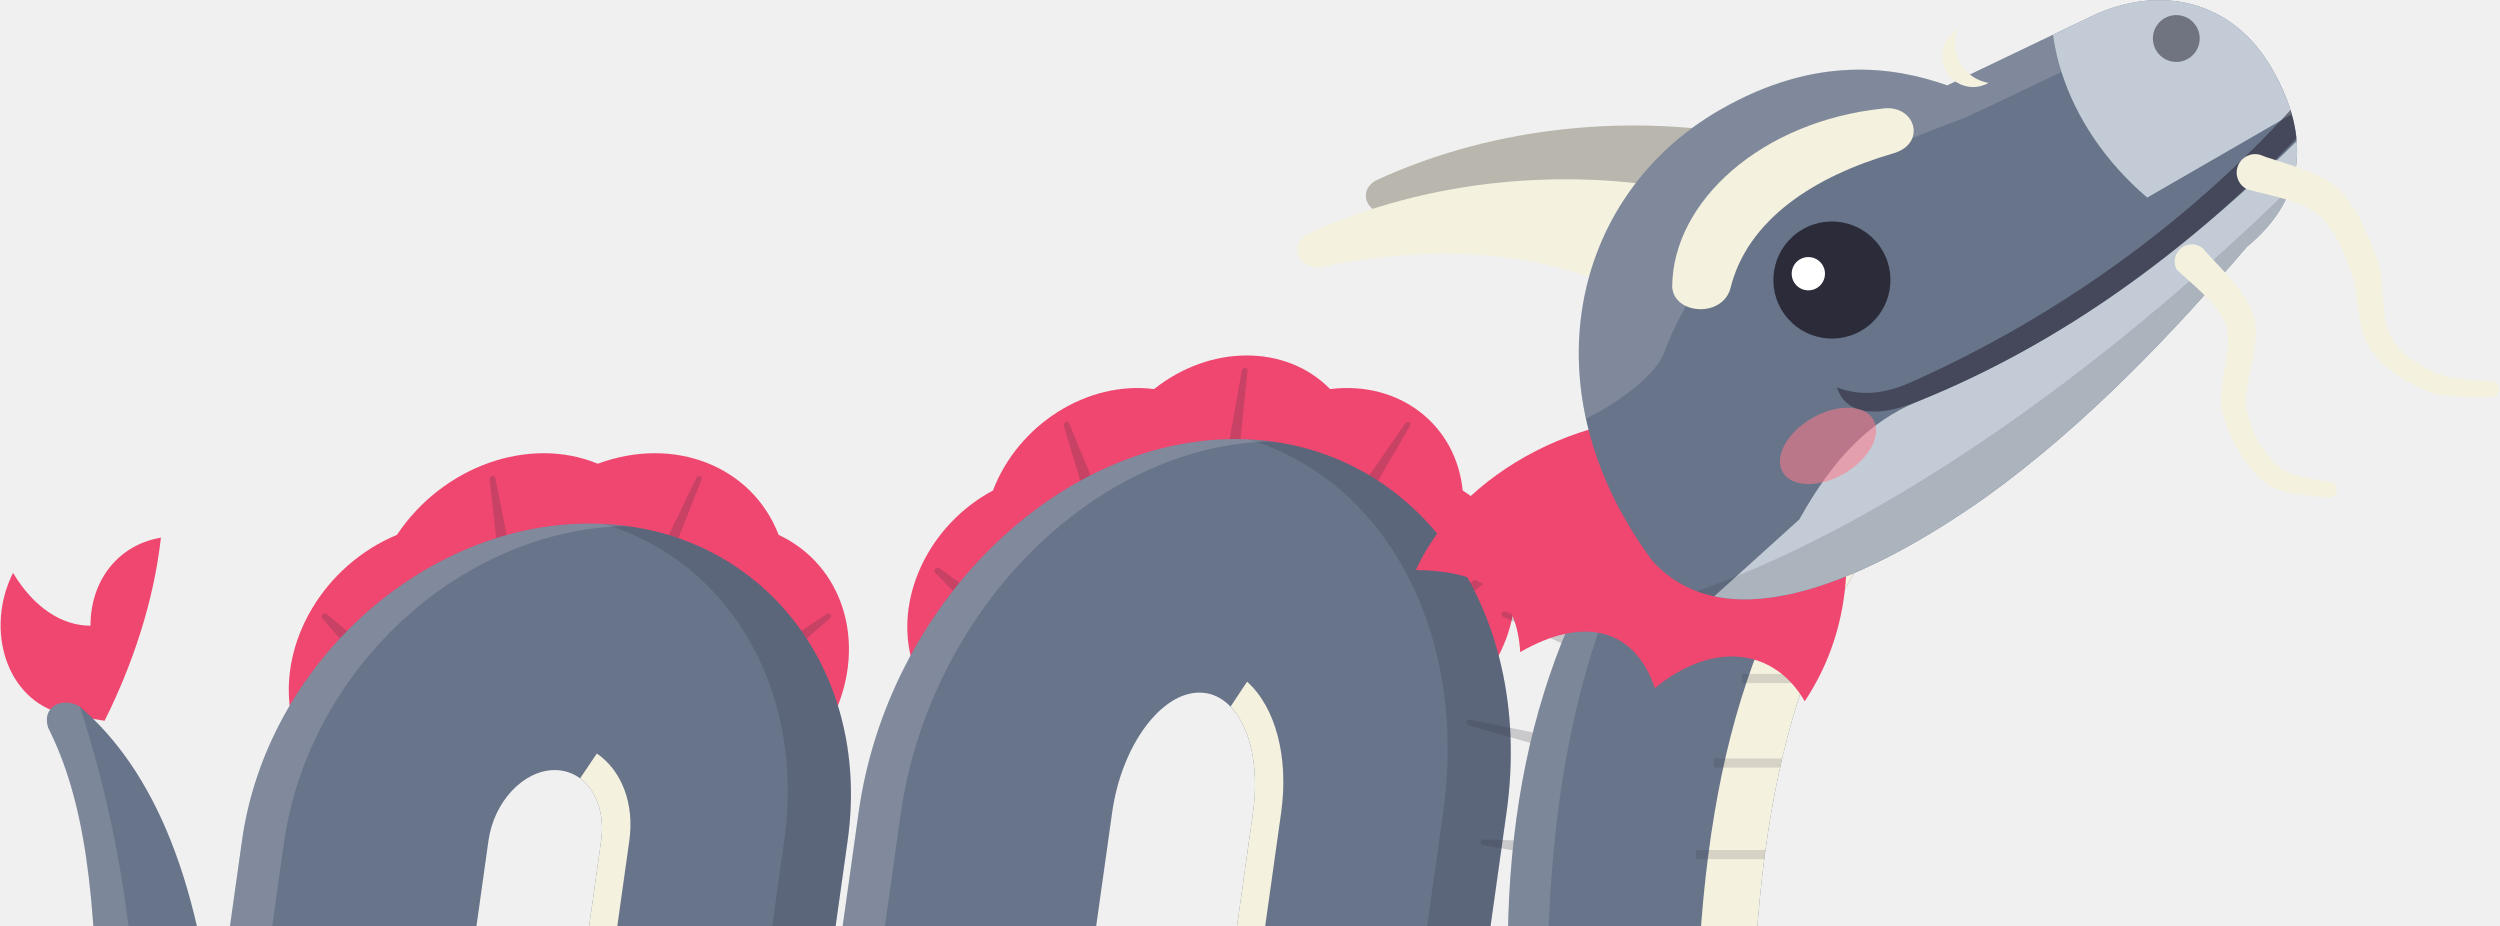
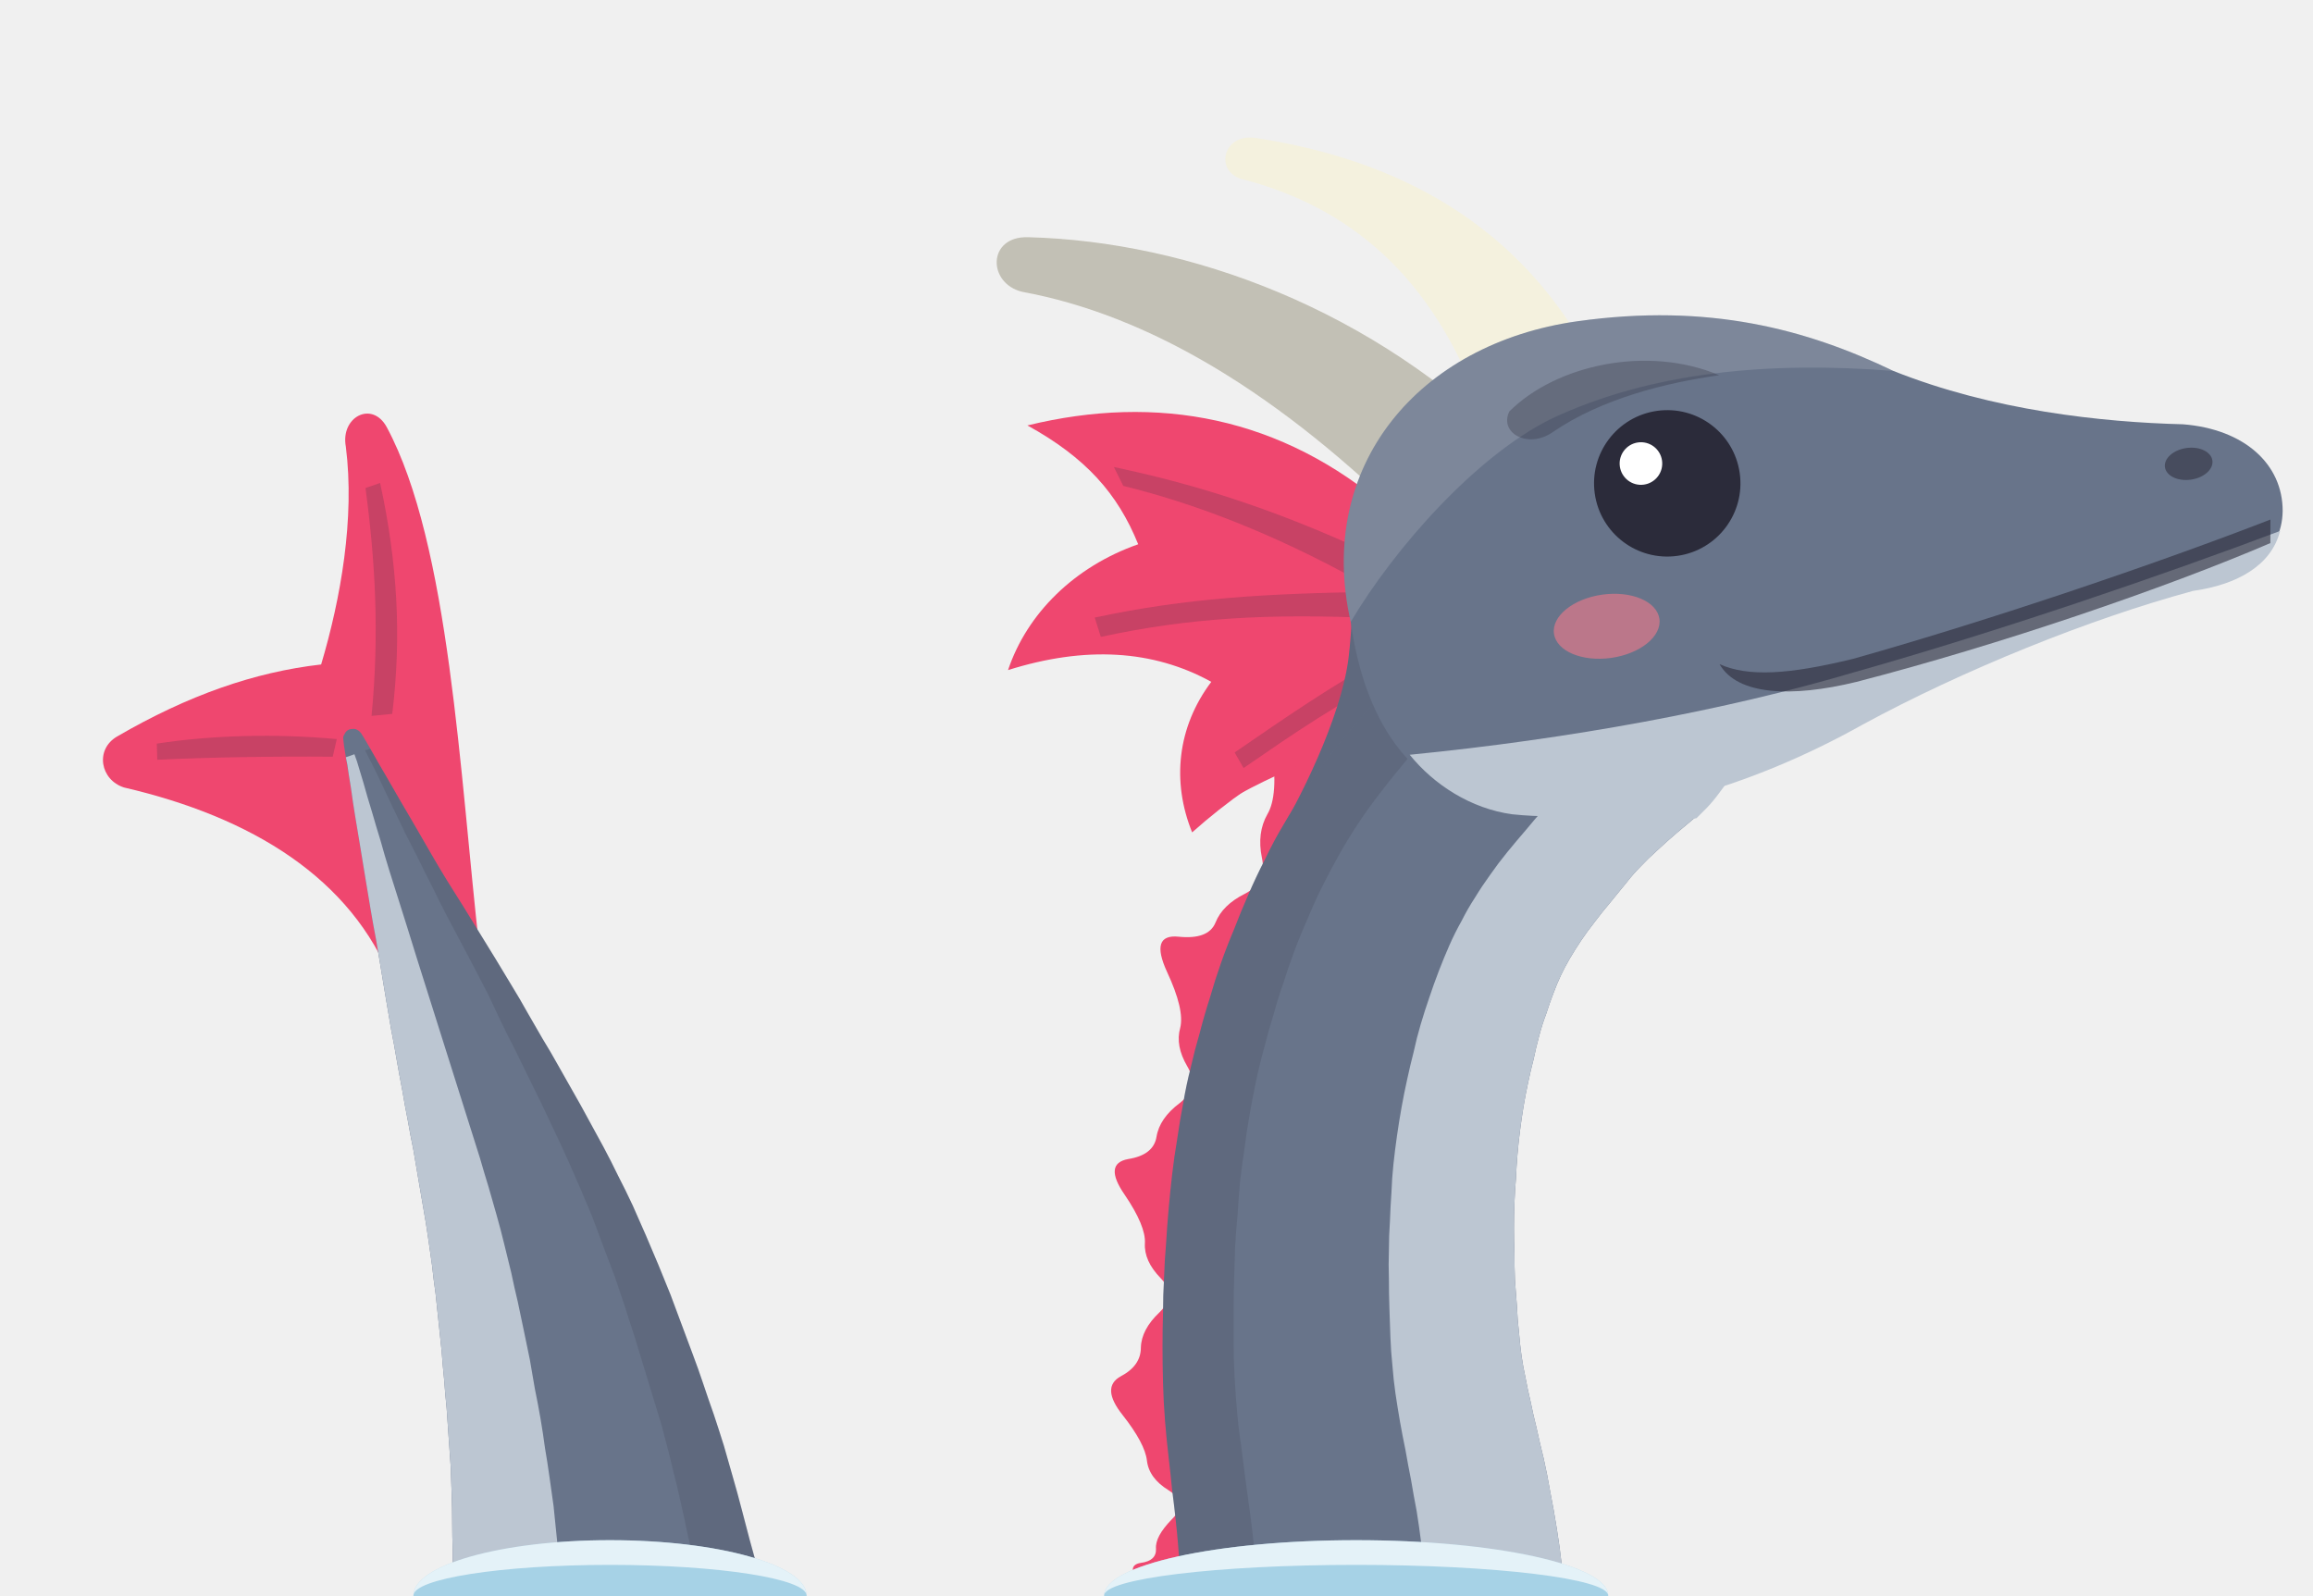
- <svg xmlns="http://www.w3.org/2000/svg" viewBox="0.3 -2.7 710 262.7">
-   <g class="part-body" style="transform-box: fill-box; transform-origin: 60% 100%">
-     <path d="M18 200C2 196-4 176 4 160C10 170 18 175 26 175C26 162 34 152 46 150C44 168 38 186 30 202Z" fill="#ef476f" />
-     <path d="M28 300C28 250 24 224 14 204C12 198 18 195 23 198C44 216 58 248 62 300Z" fill="#68748a" />
-     <path d="M28 300C28 250 24 224 14 204C12 198 18 195 23 198C30 220 38 250 40 300Z" fill="#ffffff" opacity="0.14" />
+ <svg xmlns="http://www.w3.org/2000/svg" viewBox="80 -56.5 458.8 316.5">
+   <path d="M323.3 272.5Q317.1 272.7 313.3 270.1Q309.4 267.4 309.5 264.6Q309.5 261.8 306.3 257.9Q303.1 254 306.3 253.5Q309.4 253.1 309.3 250.7Q309.1 248.3 312.4 244.9Q315.8 241.6 311.8 239.1Q307.9 236.7 307.5 233.2Q307.1 229.8 302.7 224.2Q298.3 218.7 302.3 216.5Q306.3 214.4 306.3 210.8Q306.4 207.2 310 203.8Q313.5 200.4 310.2 197Q306.9 193.6 307.1 190.1Q307.3 186.7 303.1 180.5Q298.8 174.3 303.8 173.4Q308.8 172.6 309.4 169Q310 165.3 314 162.3Q318 159.2 315.5 155Q313.1 150.9 314.1 147.4Q315 143.8 311.5 136.3Q308 128.7 313.8 129.3Q319.7 129.9 321.1 126.5Q322.5 123 326.9 120.8Q331.4 118.5 330.3 113.6Q329.3 108.7 331.4 105Q333.6 101.3 332.3 91.9Q331 82.5 337 85.4Q343 88.4 345.4 85.6Q347.7 82.8 352.3 82.3Q356.9 81.8 357.1 77Q357.4 72.3 360.3 69.5Q363.2 66.7 363.7 56.9Q364.3 47 371.6 60.4Q379 73.9 376.5 76.1Q373.9 78.3 371.4 80.7Q368.8 83.2 366.5 85.7Q364.2 88.2 362.1 90.6Q360 93 357.8 95.6Q355.7 98.2 353.6 100.9Q351.5 103.7 349.5 106.7Q347.5 109.7 345.7 112.9Q343.9 116.1 342.3 119.3Q340.7 122.5 339.4 125.7Q338 128.8 336.8 132Q335.6 135.2 334.6 138.4Q333.5 141.5 332.6 144.7Q331.6 148 330.8 151.2Q329.9 154.4 329.2 157.7Q328.5 161 327.9 164.3Q327.3 167.7 326.9 171Q326.4 174.3 326.1 177.6Q325.7 180.9 325.5 184.1Q325.2 187.4 325.1 190.6Q324.9 193.9 324.8 197.1Q324.7 200.3 324.7 203.5Q324.7 206.7 324.7 210Q324.7 213.3 324.9 216.8Q325.1 220.3 325.4 223.7Q325.7 227.1 326.2 230.3Q326.6 233.5 327 236.6Q327.4 239.6 327.8 242.4Q328.2 245.3 328.5 247.9Q328.8 250.6 328.9 253.1Q329.1 255.5 329.2 258.2Q329.3 260.8 329.3 263.7Q329.4 266.6 329.4 269.4Q329.4 272.3 323.3 272.5Z" fill="#ef476f" />
+   <g transform="translate(392 58) rotate(-8) scale(1.32)">
+     <path d="M-26-14C-40-30-58-36-78-34C-70-28-66-22-64-14C-74-12-82-6-86 2C-74 0-64 2-56 8C-62 14-64 22-62 30C-50 22-38 18-24 16Z" fill="#ef476f" />
+     <path d="M-56 26C-46 22-36 20-24 19L-24 15C-36 17-48 21-60 28Z" fill="#ef476f" />
+     <path d="M-30-8C-44-17-55-22-66-26L-65-23C-55-19-44-13-32-4ZM-30-2C-46-4-58-5-72-4L-71.5-1C-58-2-46-1-30 2ZM-30 8C-38 11-46 15-54 19L-53 21.5C-45 17.5-37 13.5-29 11Z" fill="#2b2b3a" opacity="0.2" />
  </g>
-   <g class="part-body" style="transform-box: fill-box; transform-origin: 50% 100%">
-     <g transform="translate(42.2 0) skewX(-8)">
-       <path d="M76.6 203.5L68.8 200A41.8 41.8 0 0 1 91.8 149.2A43.4 43.4 0 0 1 146 129A43.4 43.4 0 0 1 200.2 149.2A41.8 41.8 0 0 1 223.2 200L215.4 203.5A76 80 0 0 0 76.6 203.5Z" fill="#ef476f" />
-       <path d="M84.8 178.9L75 171.7A0.8 0.8 0 0 0 74 173L82.5 181.4ZM124.3 153.1L117.4 132.9A0.8 0.8 0 0 0 115.9 133.4L121.1 154ZM170.9 154L176.1 133.4A0.8 0.8 0 0 0 174.6 132.9L167.7 153.1ZM209.5 181.4L218 173A0.8 0.8 0 0 0 217 171.7L207.2 178.9Z" fill="#2b2b3a" opacity="0.2" />
-       <clipPath id="bakunawa-a">
-         <path d="M60 300L60 236A86 90 0 0 1 232 236L232 300L162 300L162 236A16 20 0 0 0 130 236L130 300Z" />
-       </clipPath>
-       <path d="M60 300L60 236A86 90 0 0 1 232 236L232 300L162 300L162 236A16 20 0 0 0 130 236L130 300Z" fill="#68748a" />
-       <g clip-path="url(#bakunawa-a)">
-         <path d="M160 300L160 236A14 18 0 0 0 152.6 220.1L157.3 211.3A24 28 0 0 1 170 236L170 300Z" fill="#f4f1de" />
-         <path d="M146 143A89 93 0 0 1 235 236L235 300L214 300L214 236A86 93 0 0 0 128 143Z" fill="#2b2b3a" opacity="0.2" />
-         <path d="M57 236A89 93 0 0 1 176.1 148.7A86 90 0 0 0 72 236L72 300L57 300Z" fill="#ffffff" opacity="0.16" />
-       </g>
+   <path d="M333 110C337.5 102.8 346 86 347.5 74C348.2 68 348.4 62 348.4 54L362 54L362 112Z" fill="#68748a" />
+   <path d="M333 110C337.5 102.8 346 86 347.5 74C348.2 68 348.4 62 348.4 54L362 54L362 112Z" fill="#2b2b3a" opacity="0.15" />
+   <path d="M205.6 300.3q34-6.1 34-6.1q0 0 .3 1q.3 1 .9 2.5q.6 1.4 1.3 2.5q.6 1 1.5 2.3q.9 1.4 2.1 3q1.2 1.6 2.5 3.1q1.2 1.5 2.5 2.9q1.2 1.3 2.5 2.5q1.2 1.1 2.4 2q1.1 .9 2.2 1.5q1 .6 2 1.1q.9 .4 2.1 .9q1.1 .5 2.6 1.1q1.4 .5 3 1q1.6 .5 3.2 1q1.6 .4 3.2 .7q1.5 .3 2.9 .5q1.4 .2 2.6 .3q1.1 0 1.9 0q.8 0 1.6-.1q.8-.2 1.9-.4q1-.3 2.3-.7q1.3-.4 2.7-.8q1.3-.5 2.6-1.1q1.3-.6 2.5-1.2q1.2-.6 2.2-1.2q1-.6 1.7-1q.6-.4 1.1-.7q.4-.3 .9-.8q.5-.6 1.3-1.5q.7-1 1.6-2.3q.8-1.3 1.7-2.8q.9-1.5 1.8-3.3q.8-1.8 1.6-3.7q.8-1.9 1.5-3.7q.7-1.9 1.2-3.5q.5-1.6 .9-3.1q.3-1.5 .6-3.3q.3-1.9 .5-4q.2-2.2 .3-4.5q.1-2.4 .2-5q0-2.6 0-5.4q0-2.8 0-5.6q0-2.8 .1-5.2q0-2.4-.1-4.5q-.1-2.2-.3-4.6q-.2-2.5-.5-5.2q-.3-2.8-.7-5.9q-.3-3.1-.7-6.5q-.4-3.4-.7-7.1q-.3-3.7-.4-7.5q-.1-3.8-.1-7.3q0-3.5 .1-6.8q0-3.4 .2-6.8q.1-3.4 .4-6.8q.2-3.4 .5-6.8q.3-3.4 .7-6.9q.4-3.5 1-7q.5-3.6 1.2-7.2q.6-3.6 1.5-7.1q.8-3.5 1.8-6.9q.9-3.5 2-6.9q1-3.5 2.2-6.9q1.2-3.4 2.6-6.7q1.3-3.4 2.8-6.8q1.5-3.5 3.3-7q1.7-3.6 3.8-7.1q2.1-3.6 4.4-7q2.2-3.3 4.5-6.3q2.3-3 4.6-5.7q2.3-2.7 4.6-5.2q2.2-2.6 4.7-5.3q2.5-2.6 5.4-5.3q2.8-2.7 5.6-5q2.7-2.4 5.2-4.4q2.5-2 4.8-3.9q2.3-1.9 9.4-5.1q7-3.3 14.8-2.5q7.7 .7 14.1 5.2q6.3 4.4 9.6 11.5q3.2 7 2.5 14.8q-.8 7.7-5.2 14.1q-4.5 6.3-6.8 8.3q-2.3 1.9-4.4 3.7q-2.1 1.8-3.8 3.4q-1.8 1.6-3.2 3.1q-1.5 1.5-2.9 3.3q-1.5 1.8-3.1 3.8q-1.7 2-3.2 4q-1.5 1.9-2.7 3.7q-1.2 1.8-2.2 3.5q-1 1.7-1.8 3.4q-.8 1.7-1.5 3.6q-.7 1.8-1.4 4q-.8 2.1-1.4 4.4q-.6 2.2-1.1 4.6q-.6 2.3-1.1 4.7q-.5 2.3-.9 4.7q-.4 2.4-.7 4.8q-.3 2.3-.5 4.7q-.2 2.3-.3 4.7q-.2 2.4-.3 4.9q-.1 2.4-.1 5q0 2.5 .1 5q0 2.6 .1 5.3q.2 2.6 .4 5.3q.1 2.6 .4 5.1q.2 2.4 .5 4.6q.3 2.1 .8 4.4q.4 2.2 1 4.7q.5 2.5 1.2 5.3q.6 2.8 1.4 6q.7 3.1 1.3 6.6q.7 3.5 1.3 7.3q.6 3.7 1 7.3q.3 3.6 .6 6.8q.3 3.1 .6 6.3q.2 3.2 .4 6.6q.2 3.4 .3 7q.1 3.6 .1 7.5q-.1 3.8-.3 7.9q-.3 4.1-.8 8.5q-.6 4.4-1.4 8.7q-.9 4.2-1.9 8.1q-1 3.9-2.1 7.7q-1.2 3.7-2.6 7.5q-1.4 3.8-3 7.7q-1.7 3.8-3.7 7.8q-2 4-4.5 8.1q-2.6 4-5.7 8.2q-3.2 4.1-7 8q-3.9 3.9-7.9 7.2q-4.1 3.2-8.1 5.9q-4.1 2.6-8.2 4.8q-4.1 2.2-8.2 4q-4.2 1.8-8.5 3.3q-4.3 1.5-8.8 2.7q-4.5 1.2-9.3 2.1q-4.8 .8-9.9 1.2q-5.2 .4-10.4 .2q-5.2-.2-10-.8q-4.8-.7-9.2-1.7q-4.5-1.1-8.7-2.3q-4.2-1.3-8.2-2.9q-4-1.6-7.9-3.4q-4-1.8-7.9-3.9q-3.9-2.2-7.8-4.8q-4-2.7-7.8-5.8q-3.8-3.2-7.2-6.6q-3.4-3.4-6.3-6.9q-2.9-3.5-5.4-7q-2.4-3.6-4.5-7.1q-2.2-3.6-4-7.2q-1.9-3.7-3.5-7.4q-1.7-3.6-3.3-7.7q-1.6-4.1-2.9-8.7q-1.3-4.6-2.1-8.9q-.8-4.4-1-6.3q-.3-2-.3-2q0 0 34.1-6.1Z" fill="#68748a" />
+   <path d="M183.8 304.2q12.2-2.2 12.2-2.2q0 0 .3 1.6q.2 1.6 1 4.9q.7 3.3 1.8 6.7q1 3.3 2.4 6.4q1.3 3.1 2.8 6q1.5 2.9 3.2 5.8q1.6 2.8 3.4 5.6q1.8 2.8 3.9 5.5q2 2.6 4.3 5.2q2.2 2.6 4.8 5q2.5 2.4 5.3 4.6q2.8 2.1 5.8 4q2.9 1.9 5.9 3.5q3 1.5 6.1 2.9q3 1.3 6.2 2.5q3.2 1.1 6.5 2.1q3.2 .9 6.6 1.7q3.3 .7 6.8 1.2q3.4 .4 7.1 .5q3.6 .1 7.2-.2q3.5-.3 7-1q3.5-.6 6.8-1.5q3.3-.9 6.6-2q3.2-1.2 6.4-2.5q3.1-1.4 6.2-3q3-1.7 6-3.6q2.9-1.9 5.7-4.1q2.8-2.2 5.4-4.8q2.6-2.6 4.9-5.5q2.2-2.8 4.1-5.7q1.9-3 3.5-6q1.6-3 3-6q1.3-3.1 2.5-6.1q1.2-3.1 2.2-6.2q1-3.1 1.9-6.2q.9-3.2 1.7-6.5q.7-3.3 1.2-6.6q.5-3.4 .8-6.7q.2-3.3 .3-6.5q.1-3.3 .1-6.5q-.1-3.1-.2-6.2q-.1-3.1-.2-6.1q-.2-3.1-.4-6.1q-.2-3.1-.4-6.2q-.2-3.2-.6-6.4q-.4-3.2-.9-6.3q-.6-3.1-1.1-6.1q-.6-3-1.1-5.9q-.6-2.9-1.1-5.7q-.5-2.9-.9-5.6q-.4-2.8-.6-5.5q-.3-2.8-.4-5.6q-.1-2.9-.2-5.8q-.1-2.9-.1-5.8q-.1-2.9 0-5.7q0-2.9 .2-5.7q.1-2.9 .3-5.7q.1-2.9 .4-5.7q.3-2.8 .7-5.6q.4-2.8 .9-5.6q.5-2.8 1.1-5.5q.6-2.8 1.3-5.5q.6-2.8 1.4-5.5q.8-2.7 1.7-5.3q.9-2.7 1.9-5.3q1-2.6 2.1-5.1q1.1-2.5 2.4-4.8q1.2-2.4 2.7-4.7q1.4-2.3 3-4.5q1.6-2.3 3.4-4.5q1.8-2.2 3.7-4.4q1.8-2.2 3.7-4.3q1.8-2.1 3.8-4q1.9-2 4-3.9q2.1-1.8 4.4-3.7q2.2-1.9 3.4-2.8q1.1-1 1.1-1q0 0 6.9 8.3q6.9 8.3 6.9 8.3q0 0-1.1 1q-1.2 1-3.3 2.8q-2.1 1.8-3.8 3.4q-1.8 1.6-3.2 3.1q-1.5 1.5-2.9 3.3q-1.5 1.8-3.1 3.8q-1.7 2-3.2 4q-1.5 1.9-2.7 3.7q-1.2 1.8-2.2 3.5q-1 1.7-1.8 3.4q-.8 1.7-1.5 3.6q-.7 1.8-1.4 4q-.8 2.1-1.4 4.4q-.6 2.2-1.1 4.6q-.6 2.3-1.1 4.7q-.5 2.3-.9 4.7q-.4 2.4-.7 4.8q-.3 2.3-.5 4.7q-.2 2.3-.3 4.7q-.2 2.4-.3 4.9q-.1 2.4-.1 5q0 2.5 .1 5q0 2.6 .1 5.3q.2 2.6 .4 5.3q.1 2.6 .4 5.1q.2 2.4 .5 4.6q.3 2.1 .8 4.4q.4 2.2 1 4.7q.5 2.5 1.2 5.3q.6 2.8 1.4 6q.7 3.1 1.3 6.6q.7 3.5 1.3 7.3q.6 3.7 1 7.3q.3 3.6 .6 6.8q.3 3.1 .6 6.3q.2 3.2 .4 6.6q.2 3.4 .3 7q.1 3.6 .1 7.5q-.1 3.8-.3 7.9q-.3 4.1-.8 8.5q-.6 4.4-1.4 8.7q-.9 4.2-1.9 8.1q-1 3.9-2.1 7.7q-1.2 3.7-2.6 7.5q-1.4 3.8-3 7.7q-1.7 3.8-3.7 7.8q-2 4-4.5 8.1q-2.6 4-5.7 8.2q-3.2 4.1-7 8q-3.9 3.9-7.9 7.2q-4.1 3.2-8.1 5.9q-4.1 2.6-8.2 4.8q-4.1 2.2-8.2 4q-4.2 1.8-8.5 3.3q-4.3 1.5-8.8 2.7q-4.5 1.2-9.3 2.1q-4.8 .8-9.9 1.2q-5.2 .4-10.4 .2q-5.2-.2-10-.8q-4.8-.7-9.2-1.7q-4.5-1.1-8.7-2.3q-4.2-1.3-8.2-2.9q-4-1.6-7.9-3.4q-4-1.8-7.9-3.9q-3.9-2.2-7.8-4.8q-4-2.7-7.8-5.8q-3.8-3.2-7.2-6.6q-3.4-3.4-6.3-6.9q-2.9-3.5-5.4-7q-2.4-3.6-4.5-7.1q-2.2-3.6-4-7.2q-1.9-3.7-3.5-7.4q-1.7-3.6-3.3-7.7q-1.6-4.1-2.9-8.7q-1.3-4.6-2.1-8.9q-.8-4.4-1-6.3q-.3-2-.3-2q0 0 12.3-2.2Z" fill="#bcc6d2" />
+   <path d="M232.8 295.4q6.8-1.2 6.8-1.2q0 0 .3 1q.3 1 .9 2.5q.6 1.4 1.3 2.5q.6 1 1.5 2.3q.9 1.4 2.1 3q1.2 1.6 2.5 3.1q1.2 1.5 2.5 2.9q1.2 1.3 2.5 2.5q1.2 1.1 2.4 2q1.1 .9 2.2 1.5q1 .6 2 1.1q.9 .4 2.1 .9q1.1 .5 2.6 1.1q1.4 .5 3 1q1.6 .5 3.2 1q1.6 .4 3.2 .7q1.5 .3 2.9 .5q1.4 .2 2.6 .3q1.1 0 1.9 0q.8 0 1.6-.1q.8-.2 1.9-.4q1-.3 2.3-.7q1.3-.4 2.7-.8q1.3-.5 2.6-1.1q1.3-.6 2.5-1.2q1.2-.6 2.2-1.2q1-.6 1.7-1q.6-.4 1.1-.7q.4-.3 .9-.8q.5-.6 1.3-1.5q.7-1 1.6-2.3q.8-1.3 1.7-2.8q.9-1.5 1.8-3.3q.8-1.8 1.6-3.7q.8-1.9 1.5-3.7q.7-1.9 1.2-3.5q.5-1.6 .9-3.1q.3-1.5 .6-3.3q.3-1.9 .5-4q.2-2.2 .3-4.5q.1-2.4 .2-5q0-2.6 0-5.4q0-2.8 0-5.6q0-2.8 .1-5.2q0-2.4-.1-4.5q-.1-2.2-.3-4.6q-.2-2.5-.5-5.2q-.3-2.8-.7-5.9q-.3-3.1-.7-6.5q-.4-3.4-.7-7.1q-.3-3.7-.4-7.5q-.1-3.8-.1-7.3q0-3.5 .1-6.8q0-3.4 .2-6.8q.1-3.4 .4-6.8q.2-3.4 .5-6.8q.3-3.4 .7-6.9q.4-3.5 1-7q.5-3.6 1.2-7.2q.6-3.6 1.5-7.1q.8-3.5 1.8-6.9q.9-3.5 2-6.9q1-3.5 2.2-6.9q1.2-3.4 2.6-6.7q1.3-3.4 2.8-6.8q1.5-3.5 3.3-7q1.7-3.6 3.8-7.1q2.1-3.6 4.4-7q2.2-3.3 4.5-6.3q2.3-3 4.6-5.7q2.3-2.7 4.6-5.2q2.2-2.6 4.7-5.3q2.5-2.6 5.4-5.3q2.8-2.7 5.6-5q2.7-2.4 5.2-4.4q2.5-2 3.7-2.9q1.1-1 1.1-1q0 0 3.9 4.6q3.8 4.6 3.8 4.6q0 0-1.2 1q-1.1 .9-3.5 2.9q-2.5 2-5 4.2q-2.6 2.2-5.1 4.7q-2.6 2.4-4.9 4.9q-2.3 2.5-4.4 4.9q-2.1 2.4-4.2 5q-2.2 2.6-4.3 5.4q-2.1 2.7-4.1 5.7q-2 3-3.8 6.2q-1.8 3.2-3.4 6.4q-1.6 3.2-2.9 6.4q-1.4 3.1-2.6 6.3q-1.2 3.2-2.2 6.4q-1.1 3.1-2 6.4q-1 3.2-1.8 6.4q-.9 3.2-1.6 6.5q-.7 3.3-1.3 6.7q-.6 3.3-1 6.6q-.5 3.3-.9 6.6q-.3 3.3-.5 6.6q-.3 3.2-.5 6.5q-.1 3.2-.2 6.4q-.1 3.2-.1 6.4q0 3.2 0 6.5q0 3.3 .2 6.8q.2 3.5 .5 6.9q.3 3.4 .8 6.6q.4 3.2 .8 6.3q.4 3 .8 5.9q.4 2.8 .7 5.5q.3 2.6 .5 5.1q.1 2.4 .2 5.1q.1 2.6 .2 5.5q0 2.9 0 5.8q0 2.8 0 5.6q0 2.7 0 5.4q-.1 2.6-.2 5.1q-.2 2.4-.5 4.7q-.3 2.3-.7 4.4q-.4 2.1-.9 4.2q-.6 2.1-1.4 4.4q-.8 2.2-1.7 4.5q-.8 2.3-1.7 4.5q-1 2.1-2 4.2q-1.1 2-2.1 3.8q-1.1 1.8-2.2 3.4q-1.1 1.5-2.2 2.8q-1.1 1.2-2.2 2.3q-1.1 1-2.4 2q-1.3 1-2.9 2q-1.6 1-3.4 1.9q-1.8 .9-3.7 1.8q-1.9 .8-3.8 1.5q-2 .7-3.9 1.2q-1.9 .5-3.7 .9q-1.9 .4-3.5 .6q-1.7 .1-3.3 .1q-1.7 0-3.6-.1q-1.9-.2-3.9-.5q-2-.4-4.1-.9q-2.1-.6-4.2-1.3q-2.1-.6-4.1-1.3q-2.1-.8-4-1.7q-1.9-.9-3.6-1.8q-1.8-.9-3.3-1.9q-1.5-1-3-2.2q-1.5-1.2-3-2.6q-1.6-1.4-3-3q-1.5-1.7-2.9-3.4q-1.5-1.8-2.9-3.7q-1.4-2-2.6-4q-1.3-2-2.3-3.9q-1.1-1.9-1.9-3.6q-.8-1.8-1.4-3.8q-.7-2.1-.9-3.3q-.3-1.2-.3-1.2q0 0 6.8-1.2Z" fill="#2b2b3a" opacity="0.15" />
+   <path d="M380 112L386.4 104L392 98L399 92L405 85L412 76L430.6 76C429.6 84 427.6 92 423 98C421.4 100.4 419.6 102.8 417.9 104.4L416.5 105.8L400 108Z" fill="#bcc6d2" />
+   <g class="part-body" style="transform-box: fill-box; transform-origin: 71.7% 78.7%">
+     <path d="M157.8 138.3C149.7 117.7 130 105.6 104.6 99.7C99.9 98.2 98.8 92.2 103.2 89.6C117.3 81.4 130.5 76.8 143.7 75.3C147.6 62.2 150.4 46.3 148.6 32.1C147.5 26.2 153.8 22.9 156.7 28.2C169.2 51.4 171.2 97.3 175.1 131.7Z" fill="#ef476f" />
+     <path d="M146 93.6C134.3 93.5 121.6 93.7 111.2 94.2L111.1 91C122.2 89.3 134.8 89 146.8 90.1ZM153.7 85.5C155.3 69 154.4 54.5 152.5 40.3L155.4 39.3C158.8 55 159.7 69.6 157.8 85.1Z" fill="#2b2b3a" opacity="0.2" />
+     <path d="M151.6 88.9q.3 .4 1.8 3q1.5 2.7 3.1 5.4q1.5 2.6 3 5.2q1.5 2.6 3.1 5.3q1.5 2.6 3 5.2q1.5 2.6 3.1 5.2q1.6 2.5 3.2 5.1q1.6 2.6 3.2 5.2q1.6 2.6 3.2 5.2q1.6 2.6 3.2 5.3q1.6 2.6 3.1 5.3q1.5 2.6 3 5.2q1.6 2.6 3.1 5.3q1.5 2.6 3 5.3q1.5 2.6 3 5.4q1.5 2.7 3 5.5q1.5 2.8 2.9 5.7q1.5 2.9 2.9 5.9q1.3 2.9 2.6 5.9q1.2 2.9 2.5 5.9q1.2 2.9 2.4 5.9q1.1 2.9 2.2 5.9q1.1 2.9 2.2 5.9q1.1 2.9 2.1 5.9q1 3 2.1 6.1q1 3 2 6.2q.9 3.1 1.8 6.3q.9 3.1 1.7 6.2q.8 3.1 1.6 6.1q.8 2.9 1.6 5.8q.7 2.8 1.5 5.5q.7 2.7 1.5 5.8q.8 3 1.5 6.4q.7 3.3 1.4 6.4q.6 3.1 1.2 5.9q.5 2.8 1.1 5.2q.5 2.3 1.1 4.3q.6 2 .9 2.7q.3 .7 .3 .7q0 0-34 8.6q-34 8.5-34 8.5q0 0-.4-2.2q-.4-2.2-.8-6.1q-.5-4-.7-7.5q-.2-3.6-.3-6.7q-.1-3.2-.1-6q0-2.9 0-5.4q-.1-2.6-.2-5.5q-.2-2.9-.3-6.1q-.1-3.2-.1-6.3q-.1-3.1-.1-6q0-3 0-5.8q-.1-2.9-.1-5.6q0-2.8-.1-5.5q-.1-2.8-.2-5.6q-.2-2.9-.4-5.7q-.2-2.9-.4-5.8q-.3-2.9-.5-5.7q-.3-2.9-.5-5.7q-.3-2.9-.6-5.7q-.3-2.9-.6-5.7q-.4-2.8-.7-5.6q-.4-2.8-.8-5.6q-.4-2.8-.9-5.6q-.5-2.9-1-5.8q-.5-2.9-1-5.9q-.6-2.9-1.1-5.8q-.6-3-1.1-6q-.6-3.1-1.1-6q-.5-3-1.1-6q-.5-3-1-5.9q-.5-3-1-6q-.5-3-1-6q-.6-3.1-1.1-6.1q-.5-3-1-6q-.5-3.1-1-6.1q-.5-3-1-6q-.5-3-.9-6q-.5-3-1-6q-.5-3-.5-3.5q-.1-.6 .2-1q.2-.5 .6-.8q.4-.3 1-.3q.5-.1 1 .2q.4 .2 .7 .6Z" fill="#68748a" />
+     <path d="M149.5 93.4q.8-.3 .8-.3q0 0 .5 1.4q.4 1.4 1.3 4.3q.8 2.9 1.7 5.8q.8 2.8 1.7 5.7q.8 2.9 1.7 5.8q.9 2.8 1.8 5.7q.9 2.8 1.8 5.7q.9 2.9 1.8 5.8q.9 2.8 1.8 5.7q.9 2.8 1.8 5.7q.9 2.8 1.8 5.7q.9 2.8 1.8 5.7q.9 2.8 1.8 5.7q.9 2.8 1.8 5.7q.9 2.8 1.8 5.7q.8 2.8 1.7 5.7q.8 2.8 1.6 5.6q.8 2.8 1.5 5.7q.7 2.8 1.4 5.7q.6 2.9 1.3 5.8q.6 2.8 1.2 5.7q.6 2.9 1.2 5.8q.5 2.9 1 5.8q.6 2.9 1.1 5.8q.5 2.9 .9 5.9q.5 2.9 .9 5.8q.4 2.8 .8 5.7q.3 2.9 .6 5.9q.3 2.9 .6 5.9q.3 2.9 .6 5.9q.3 3 .7 6.1q.3 3 .7 6q.3 2.9 .6 5.8q.3 2.8 .6 5.7q.2 2.9 .5 6q.2 3 .5 6.2q.3 3.1 .8 6.3q.5 3.2 1.3 6.5q.7 3.3 1.3 5q.5 1.7 .5 1.7q0 0-12.1 4.2q-12.1 4.2-12.1 4.2q0 0-.6-2.3q-.7-2.3-1.5-6.6q-.8-4.4-1.2-8.3q-.5-4-.7-7.5q-.2-3.6-.3-6.7q-.1-3.2-.1-6q0-2.9 0-5.4q-.1-2.6-.2-5.5q-.2-2.9-.3-6.1q-.1-3.2-.1-6.3q-.1-3.1-.1-6q0-3 0-5.8q-.1-2.9-.1-5.6q0-2.8-.1-5.5q-.1-2.8-.2-5.6q-.2-2.9-.4-5.7q-.2-2.9-.4-5.8q-.3-2.9-.5-5.7q-.3-2.9-.5-5.7q-.3-2.9-.6-5.7q-.3-2.9-.6-5.7q-.4-2.8-.7-5.6q-.4-2.8-.8-5.6q-.4-2.8-.9-5.6q-.5-2.9-1-5.8q-.5-2.9-1-5.9q-.6-2.9-1.1-5.8q-.6-3-1.1-6q-.6-3.1-1.1-6q-.5-3-1.1-6q-.5-3-1-5.9q-.5-3-1-6q-.5-3-1-6q-.6-3.1-1.1-6.1q-.5-3-1-6q-.5-3.1-1-6.1q-.5-3-1-6q-.5-3-.9-6q-.5-3-.7-4.5q-.3-1.5-.3-1.5q0 0 .9-.3Z" fill="#bcc6d2" />
+     <path d="M152.9 92.2q.5-.2 .5-.2q0 0 .8 1.3q.7 1.3 2.3 4q1.5 2.6 3 5.2q1.5 2.6 3.1 5.3q1.5 2.6 3 5.2q1.5 2.6 3.1 5.2q1.6 2.5 3.2 5.1q1.6 2.6 3.2 5.2q1.6 2.6 3.2 5.2q1.6 2.6 3.2 5.3q1.6 2.6 3.1 5.3q1.5 2.6 3 5.2q1.6 2.6 3.1 5.3q1.5 2.6 3 5.3q1.5 2.6 3 5.4q1.5 2.7 3 5.5q1.5 2.8 2.9 5.7q1.5 2.9 2.9 5.9q1.3 2.9 2.6 5.9q1.2 2.9 2.5 5.9q1.2 2.9 2.4 5.9q1.1 2.9 2.2 5.9q1.1 2.9 2.2 5.9q1.1 2.9 2.1 5.9q1 3 2.1 6.1q1 3 2 6.2q.9 3.1 1.8 6.3q.9 3.1 1.7 6.2q.8 3.1 1.6 6.1q.8 2.9 1.6 5.8q.7 2.8 1.5 5.5q.7 2.7 1.5 5.8q.8 3 1.5 6.4q.7 3.3 1.4 6.4q.6 3.1 1.2 5.9q.5 2.8 1.1 5.2q.5 2.3 1.1 4.3q.6 2 .9 2.7q.3 .7 .3 .7q0 0-6.8 1.7q-6.8 1.7-6.8 1.7q0 0-.3-1q-.4-1-.9-3.3q-.6-2.4-1.1-5q-.5-2.7-.9-5.5q-.5-2.9-1-5.9q-.5-3.1-1.1-6.3q-.6-3.2-1.2-6.2q-.7-3-1.3-5.8q-.6-2.8-1.2-5.7q-.6-2.9-1.2-5.8q-.7-3-1.3-6q-.7-3.1-1.4-6.2q-.8-3.1-1.5-6.1q-.8-3.1-1.6-6.1q-.9-3-1.8-5.9q-.9-3-1.8-5.9q-.9-3-1.8-5.9q-1-3-1.9-5.9q-1-3-2-5.9q-1.1-2.9-2.2-5.8q-1.1-3-2.2-5.9q-1.2-2.9-2.4-5.7q-1.3-2.9-2.5-5.7q-1.3-2.9-2.6-5.6q-1.3-2.8-2.6-5.5q-1.4-2.8-2.7-5.5q-1.3-2.7-2.6-5.3q-1.4-2.7-2.7-5.4q-1.3-2.8-2.6-5.5q-1.4-2.7-2.8-5.4q-1.4-2.7-2.8-5.3q-1.4-2.7-2.8-5.3q-1.4-2.7-2.7-5.4q-1.4-2.7-2.7-5.4q-1.4-2.7-2.7-5.3q-1.3-2.7-2.6-5.4q-1.3-2.8-2.6-5.5q-1.3-2.7-2-4q-.7-1.4-.7-1.4q0 0 .5-.1Z" fill="#2b2b3a" opacity="0.15" />
+   </g>
+   <g class="part-head" style="transform-box: fill-box; transform-origin: 45.6% 79.8%">
+     <g transform="translate(392 58) rotate(-8) scale(1.32)">
+       <path d="M-6-20C-24-44-50-58-74-62C-80-63-81-56-76-54C-58-48-40-34-22-10Z" fill="#f4f1de" />
+       <path d="M-6-20C-24-44-50-58-74-62C-80-63-81-56-76-54C-58-48-40-34-22-10Z" fill="#2b2b3a" opacity="0.25" />
+       <path d="M8-30C0-54-18-66-38-72C-43-73.5-45-67.5-40.5-66C-24-59-14-46-10-26Z" fill="#f4f1de" />
+       <path d="M-34 2C-36-22-18-38 6-38C26-38 40-32 52-24C66-16 82-12 94-10C103-8 108-2 107 5C106 11.4 100 14.4 92 14.4C76 16.4 56 21.4 40 27.4C22 34.4 2 37.4-14 33.4C-28 29.6-34 18-34 2Z" fill="#68748a" />
+       <path d="M106.2 7.9C104.2 12.8 98.8 15 92 15C76 17 56 22 40 28C22 35 2 38-14 34C-20 32.3-25 28-28 23C-4 24 20 23 40 20C62 17 88 12 106.2 7.9Z" fill="#bcc6d2" />
+       <path d="M-34 2C-36-22-18-38 6-38C26-38 40-32 52-24C34-28 16-29 0-24C-12-20-26-8-34 2Z" fill="#ffffff" opacity="0.14" />
+       <path d="M105 6C88 10 62 15 40 18C30 19 24 18.5 20 16C22 21 30 22.5 40 21.5C62 19 88 14 104.5 9.5Z" fill="#2b2b3a" opacity="0.6" />
+       <path d="M-6-26C2-32 16-33 26-27C18-27 8-26 0-22C-4-20-8-23-6-26Z" fill="#2b2b3a" opacity="0.3" />
+       <ellipse cx="94" cy="-4" rx="3.6" ry="2.4" fill="#2b2b3a" opacity="0.55" />
+       <circle cx="16" cy="-12" r="11" fill="#2b2b3a" />
+       <circle cx="12.5" cy="-15.5" r="3.2" fill="#ffffff" />
+       <ellipse cx="4" cy="8" rx="8" ry="4.8" fill="#ff7a8a" opacity="0.55" />
    </g>
  </g>
-   <g class="part-body" style="transform-box: fill-box; transform-origin: 50% 100%">
-     <g transform="translate(42.2 0) skewX(-8)">
-       <path d="M251.1 189L243.3 185.5A38.6 38.6 0 0 1 259.3 136.6A38 38 0 0 1 301 107.8A37.5 37.5 0 0 1 351 107.8A38 38 0 0 1 392.7 136.6A38.6 38.6 0 0 1 408.7 185.5L400.9 189A82 96 0 0 0 251.1 189Z" fill="#ef476f" />
-       <path d="M256.9 165L247.2 158.7A0.8 0.8 0 0 0 246.2 160L254.9 167.7ZM288.4 135.9L278.2 117.4A0.8 0.8 0 0 0 276.8 118.1L285.3 137.4ZM327.7 126L326.8 102.6A0.8 0.8 0 0 0 325.2 102.6L324.3 126ZM366.7 137.4L375.2 118.1A0.8 0.8 0 0 0 373.8 117.4L363.6 135.9ZM397.1 167.7L405.8 160A0.8 0.8 0 0 0 404.8 158.7L395.1 165Z" fill="#2b2b3a" opacity="0.2" />
-       <clipPath id="bakunawa-b">
-         <path d="M234 300L234 228A92 106 0 0 1 418 228L418 300L346 300L346 228A20 34 0 0 0 306 228L306 300Z" />
-       </clipPath>
-       <path d="M234 300L234 228A92 106 0 0 1 418 228L418 300L346 300L346 228A20 34 0 0 0 306 228L306 300Z" fill="#68748a" />
-       <g clip-path="url(#bakunawa-b)">
-         <path d="M344 300L344 228A18 32 0 0 0 334.5 199.7L339.1 190.9A28 42 0 0 1 354 228L354 300Z" fill="#f4f1de" />
-         <path d="M326 119A95 109 0 0 1 421 228L421 300L400 300L400 228A92 109 0 0 0 308 119Z" fill="#2b2b3a" opacity="0.2" />
-         <path d="M231 228A95 109 0 0 1 358.2 125.2A92 106 0 0 0 246 228L246 300L231 300Z" fill="#ffffff" opacity="0.16" />
-       </g>
-     </g>
-   </g>
-   <g class="part-head" style="transform-box: fill-box; transform-origin: 31% 100%">
-     <path d="None" fill="#ef476f" />
-     <path d="M434.2 236.1L421.7 235.7A0.8 0.8 0 0 0 421.6 237.3L433.8 239.5ZM439.6 206.1L417.8 201.7A0.8 0.8 0 0 0 417.4 203.3L438.8 209.4ZM448.7 178.5L427.8 171A0.8 0.8 0 0 0 427.2 172.5L447.4 181.6ZM461.5 152.9L450.4 147.4A0.8 0.8 0 0 0 449.6 148.8L459.8 155.9Z" fill="#2b2b3a" opacity="0.2" />
-     <clipPath id="bakunawa-neck">
-       <path d="M430 300C424 232 436 180 468 136L548 132C512 170 498 222 498 300Z" />
-     </clipPath>
-     <path d="M430 300C424 232 436 180 468 136L548 132C512 170 498 222 498 300Z" fill="#68748a" />
-     <g clip-path="url(#bakunawa-neck)">
-       <path d="M530 132C496 170 482 222 482 300L560 300L560 132Z" fill="#f4f1de" />
-       <path d="M480 267.3L504 267.3L504 264.7L480 264.7ZM482 241.3L506 241.3L506 238.7L482 238.7ZM487 215.3L511 215.3L511 212.7L487 212.7ZM495 191.3L519 191.3L519 188.7L495 188.7ZM506 167.3L530 167.3L530 164.7L506 164.7Z" fill="#2b2b3a" opacity="0.15" />
-       <path d="M418 300C416 232 426 178 458 132L476 132C446 178 438 232 440 300Z" fill="#ffffff" opacity="0.14" />
-     </g>
-     <g transform="translate(512 104) rotate(-30) scale(1.75)">
-       <g transform="translate(14 -2)">
-         <path d="M-2-36C-16-48-36-58-58-60C-62-60-62-55-58-54C-40-48-26-38-18-26Z" fill="#f4f1de" />
-         <path d="M-2-36C-16-48-36-58-58-60C-62-60-62-55-58-54C-40-48-26-38-18-26Z" fill="#2b2b3a" opacity="0.3" />
-       </g>
-       <path d="M-2-36C-16-48-36-58-58-60C-62-60-62-55-58-54C-40-48-26-38-18-26Z" fill="#f4f1de" />
-       <path d="M-14 0C-32-14-56-14-70-4C-60 2-58 8-62 16C-50 16-44 22-46 32C-34 30-26 36-26 46C-14 40-8 30-4 20Z" fill="#ef476f" />
-       <clipPath id="bakunawa-head">
-         <path d="M-36 14C-40-20-18-44 10-44C28-44 38-36 44-29L70-27C82-26 91-18 91-5C91 8 85 16 73 18C56 24 36 30 16 32C-6 34-32 32-36 14Z" />
-       </clipPath>
-       <path d="M-36 14C-40-20-18-44 10-44C28-44 38-36 44-29L70-27C82-26 91-18 91-5C91 8 85 16 73 18C56 24 36 30 16 32C-6 34-32 32-36 14Z" fill="#68748a" />
-       <g clip-path="url(#bakunawa-head)">
-         <path d="M-46-18C-34-42-10-52 12-50L46-34L74-32C86-31 94-24 96-14C84-21 66-21 44-23C20-27 0-29-18-14C-24-10-46-10-46-18Z" fill="#ffffff" opacity="0.15" />
-         <path d="M100 4C70 13 42 17 14 13C6 12-2 14-12 20L-40 26L-40 50L100 50ZM72-40C61-31 57-14 63 3L100 3L100-40Z" fill="#c3ccd6" />
-         <path d="M-40 20C-10 28 40 26 96 10L96 44L-40 44Z" fill="#2b2b3a" opacity="0.16" />
-         <path d="M96 4.6C70 13 42 17 14 13C7 12 3 9 4 4.5C7 8.2 11 9.4 15 9.8C42 12.6 70 9.6 96 0.4Z" fill="#2b2b3a" opacity="0.6" />
-       </g>
-       <path d="M-11-23C-4-35 15-39 33-31C38-29 36.5-22.5 31-23.8C18-27 5-26.4-3-18C-6.6-14.6-13-19-11-23Z" fill="#f4f1de" />
-       <path d="M50-36A5 5 0 0 0 50-26A6.5 6.5 0 0 1 50-36Z" fill="#f4f1de" />
-       <circle cx="12" cy="-11" r="9.5" fill="#2b2b3a" />
-       <circle cx="9.2" cy="-13.8" r="2.7" fill="#ffffff" />
-       <ellipse cx="-2" cy="12" rx="8.5" ry="5.2" fill="#ff7a8a" opacity="0.55" />
-       <circle cx="80" cy="-17" r="3.8" fill="#2b2b3a" opacity="0.55" />
-       <path d="M77.7 9.9C79 11.4 84.2 15.6 85.5 18.9C86.8 22.2 86.3 25.8 85.7 29.6C85.1 33.5 81.9 38.1 82 42C82.2 45.9 84.5 50.1 86.7 53C88.9 55.8 93.8 58 95.2 59A1.3 1.3 0 0 0 96.8 57C95.5 56 91.1 53.5 89.3 51C87.5 48.5 85.8 45.4 86 42C86.1 38.6 89.5 34.5 90.3 30.4C91 26.2 91.8 21.1 90.5 17.1C89.2 13 83.7 8 82.3 6.1A3 3 0 0 0 77.7 9.9Z" fill="#f4f1de" />
-       <path d="M61.3 15.4C61.7 17.4 64.5 23.5 63.7 27.4C62.8 31.4 57.3 35.2 56.1 39.4C54.9 43.5 55.1 49.1 56.4 52.6C57.8 56 62.8 58.7 64.1 59.9A1.3 1.3 0 0 0 65.9 58.1C64.9 57 60.6 54.3 59.6 51.4C58.6 48.5 58.5 44.5 59.9 40.6C61.4 36.8 67.2 32.9 68.3 28.6C69.5 24.2 67 16.9 66.7 14.6A2.8 2.8 0 0 0 61.3 15.4Z" fill="#f4f1de" />
-     </g>
-   </g>
+   <path d="M162 260a39 11 0 1 1 78 0a39 11 0 1 1 -78 0ZM299 260a50 11 0 1 1 100 0a50 11 0 1 1 -100 0Z" fill="#a6d2e6" />
+   <path d="M162 260a39 11 0 0 1 78 0a39 6.1 0 0 0 -78 0ZM299 260a50 11 0 0 1 100 0a50 6.1 0 0 0 -100 0Z" fill="#ffffff" opacity="0.7" />
</svg>
